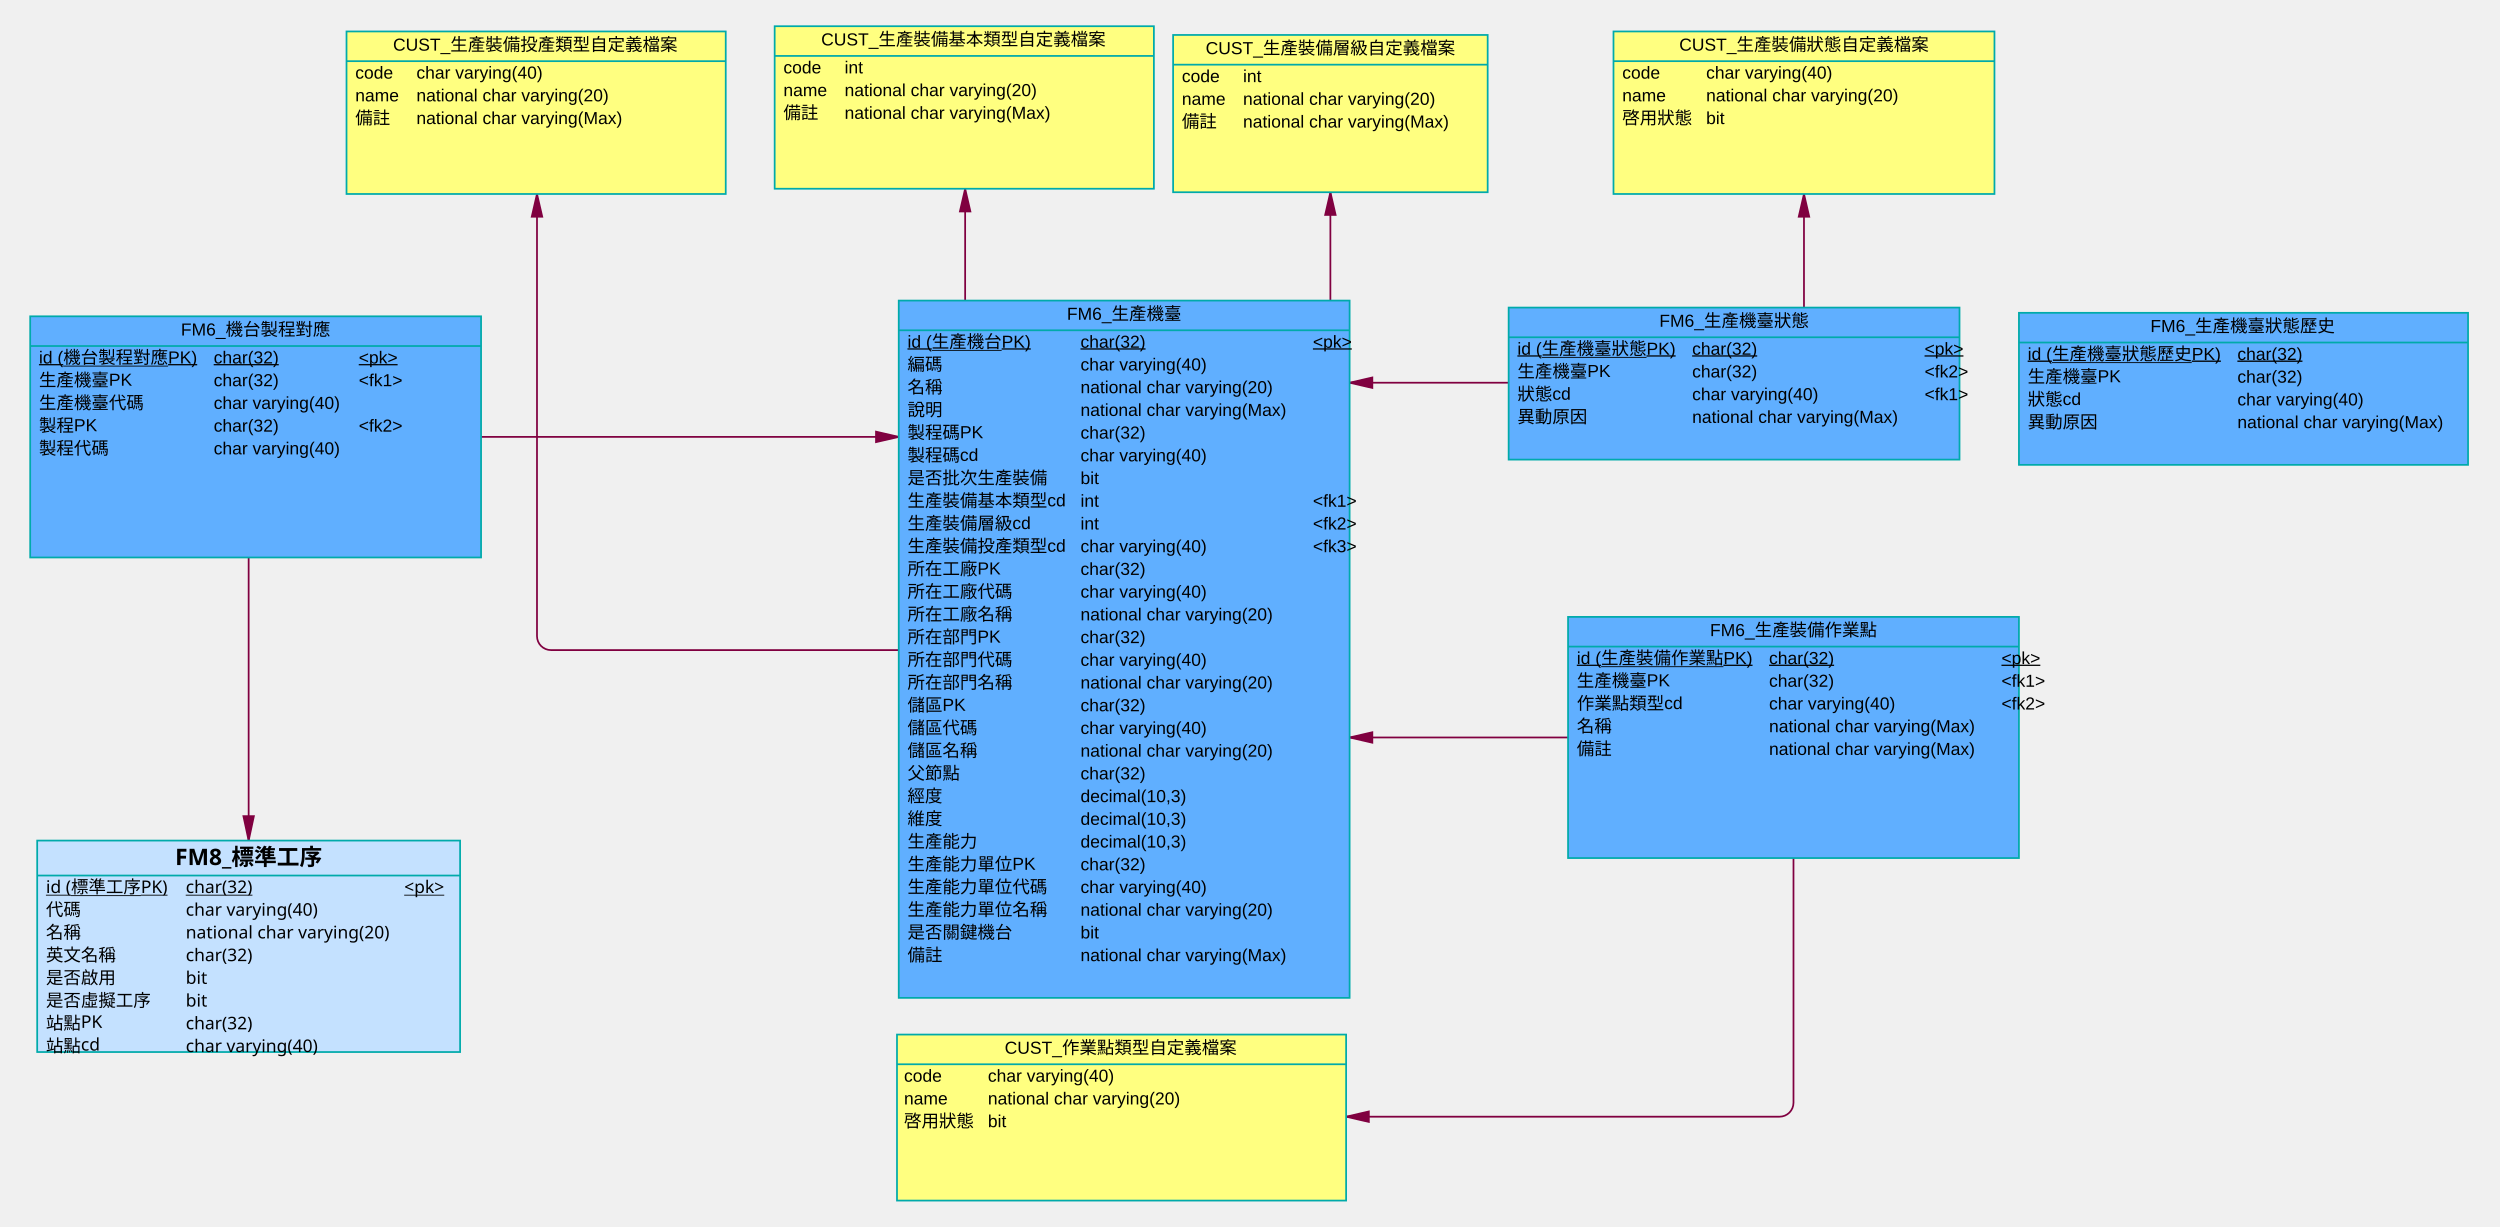
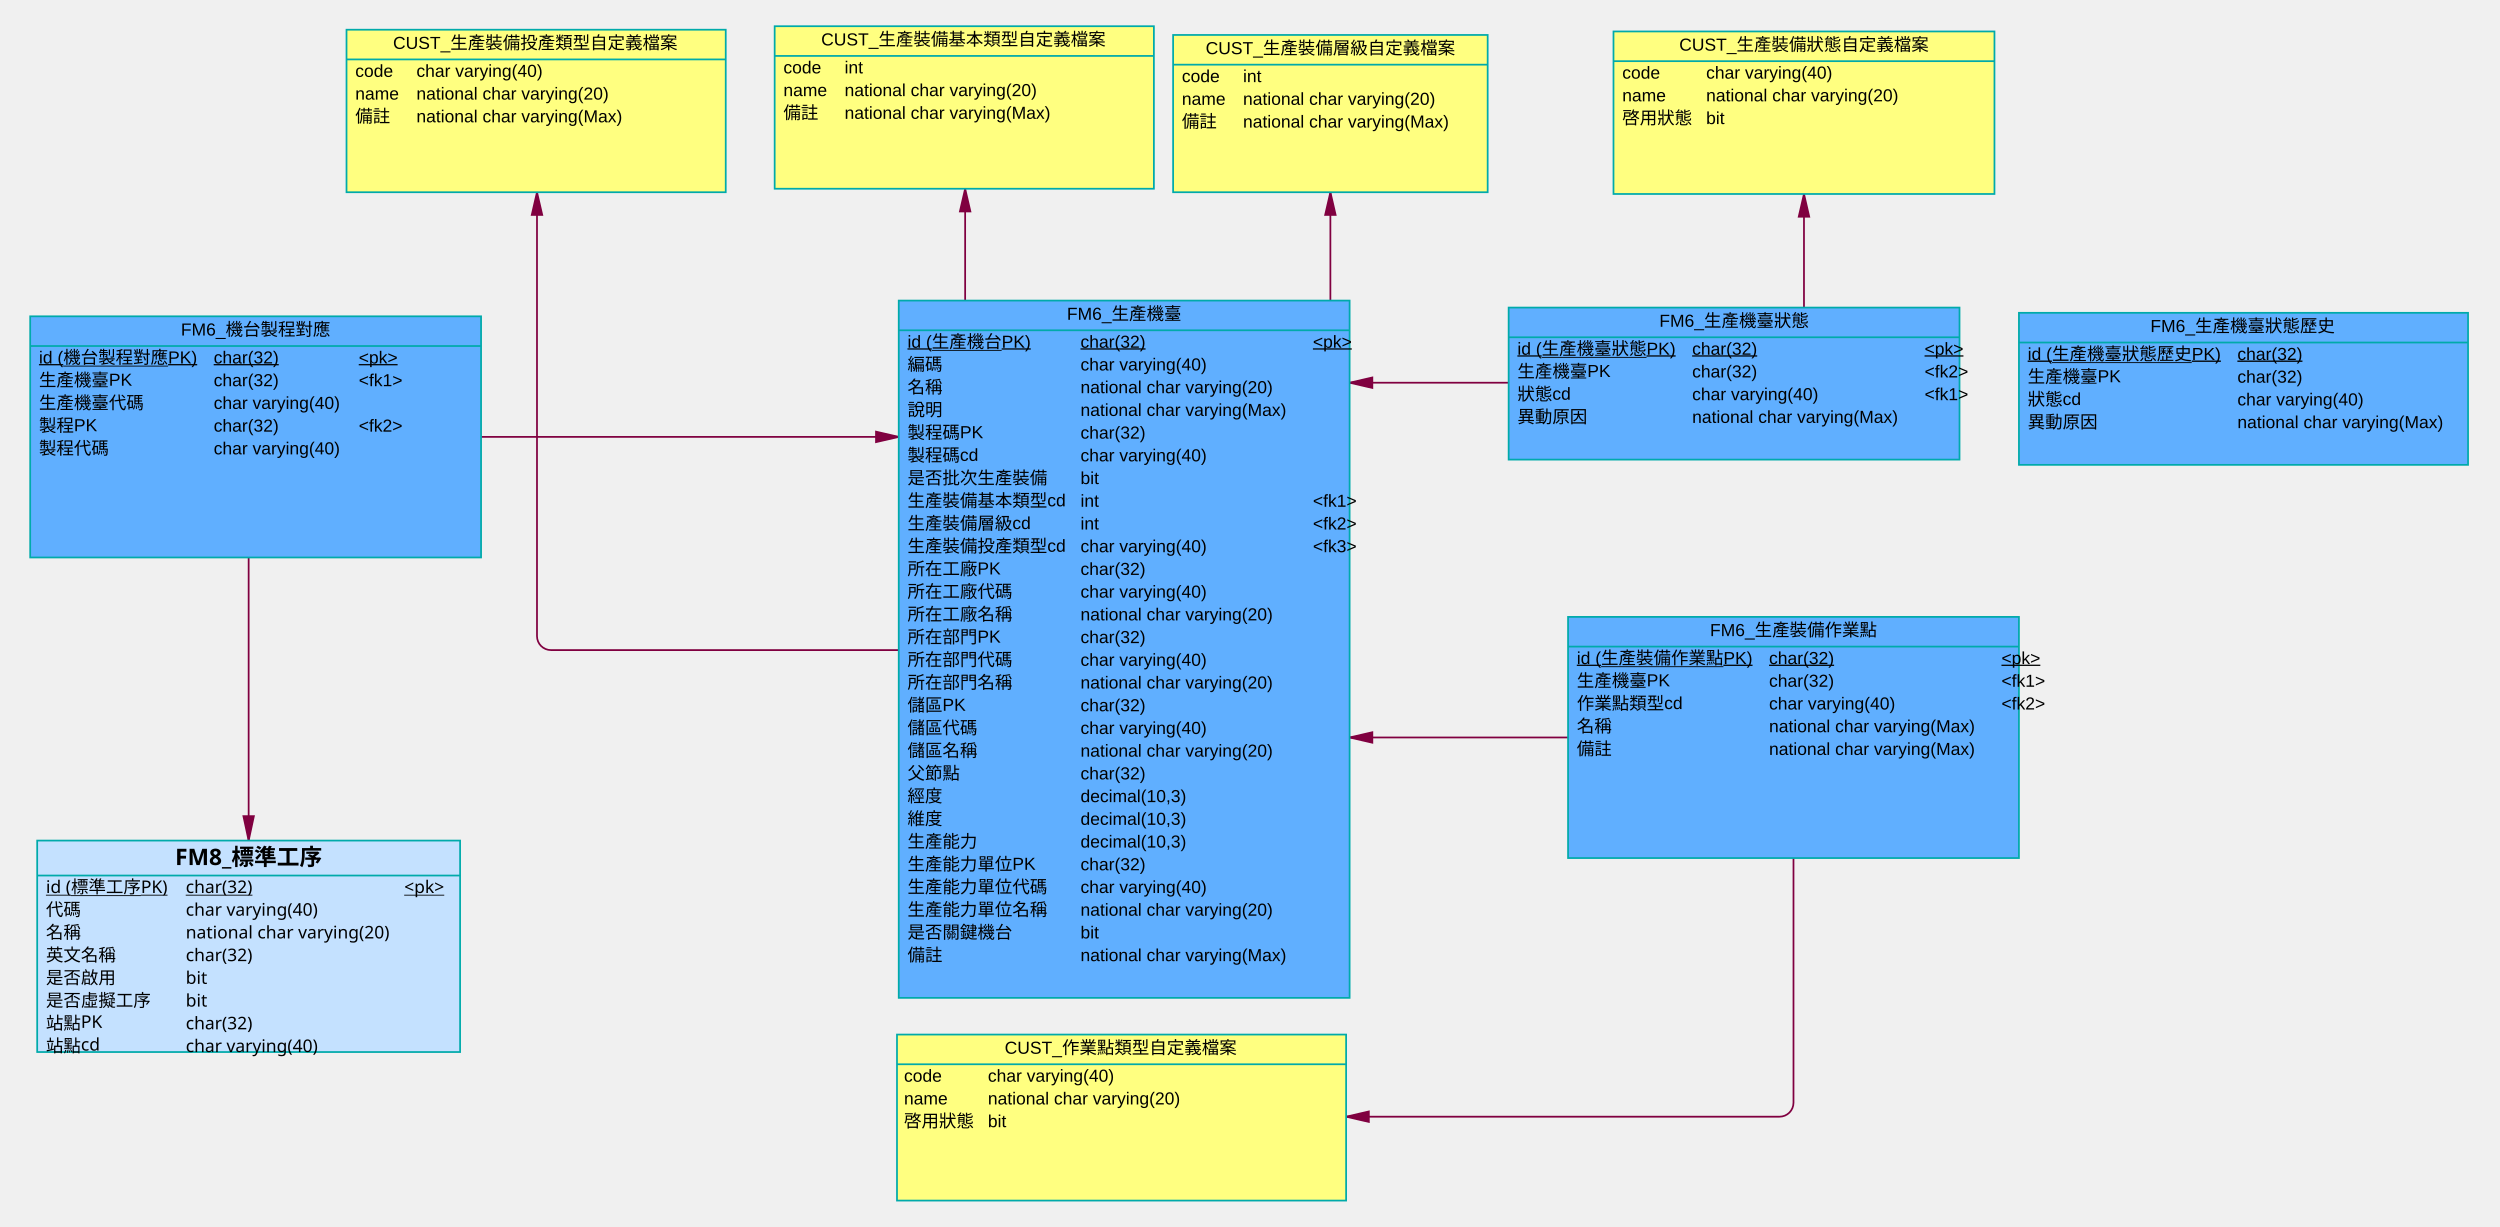
<svg xmlns="http://www.w3.org/2000/svg" xmlns:xlink="http://www.w3.org/1999/xlink" width="377mm" height="185mm" version="1.1" viewBox="0 0 1426 702">
  <polyline fill="none" points="550,172 550,108" stroke="#800040" stroke-width="1" />
  <polygon fill="#800040" points="550,108 553,121 547,121" stroke="#800040" stroke-width="1" stroke-linejoin="miter" />
  <polyline fill="none" points="759,172 759,110" stroke="#800040" stroke-width="1" />
  <polygon fill="#800040" points="759,110 762,123 756,123" stroke="#800040" stroke-width="1" stroke-linejoin="miter" />
  <polyline fill="none" points="1030,176 1030,111" stroke="#800040" stroke-width="1" />
  <polygon fill="#800040" points="1030,111 1033,124 1027,124" stroke="#800040" stroke-width="1" stroke-linejoin="miter" />
  <polyline fill="none" points="861,219 770,219" stroke="#800040" stroke-width="1" />
  <polygon fill="#800040" points="770,219 783,216 783,222" stroke="#800040" stroke-width="1" stroke-linejoin="miter" />
  <polyline fill="none" points="895,422 770,422" stroke="#800040" stroke-width="1" />
  <polygon fill="#800040" points="770,422 783,419 783,425" stroke="#800040" stroke-width="1" stroke-linejoin="miter" />
  <path d="M1024,491 L1024,631 A8,8 0 0,1 1016,639 L768,639" fill="none" stroke="#800040" stroke-width="1" />
  <polygon fill="#800040" points="768,639 781,636 781,642" stroke="#800040" stroke-width="1" stroke-linejoin="miter" />
-   <path d="M512,372 L313,372 A8,8 0 0,1 305,364 L305,111" fill="none" stroke="#800040" stroke-width="1" />
-   <polygon fill="#800040" points="305,111 308,124 302,124" stroke="#800040" stroke-width="1" stroke-linejoin="miter" />
+   <path d="M512,372 L313,372 A8,8 0 0,1 305,364 L305,110" fill="none" stroke="#800040" stroke-width="1" />
+   <polygon fill="#800040" points="305,110 308,123 302,123" stroke="#800040" stroke-width="1" stroke-linejoin="miter" />
  <polyline fill="none" points="273,250 512,250" stroke="#800040" stroke-width="1" />
  <polygon fill="#800040" points="512,250 499,253 499,247" stroke="#800040" stroke-width="1" stroke-linejoin="miter" />
  <polyline fill="none" points="140,319 140,481" stroke="#800040" stroke-width="1" />
  <polygon fill="#800040" points="140,481 137,467 143,467" stroke="#800040" stroke-width="1" stroke-linejoin="miter" />
  <a target="_parent" xlink:href="Fact19.htm#131">
    <rect x="441" y="15" fill="#ffffff" width="0" height="0" stroke="none" stroke-width="0" />
    <rect x="441" y="15" fill="#ffff80" width="217" height="93" stroke="#00aaaa" stroke-width="1" />
    <text x="549" y="26" fill="#000000" font-size="10" font-family="'Arial Unicode MS','Arial'" text-anchor="middle">CUST_生產裝備基本類型自定義檔案</text>
    <line x1="441" x2="658" y1="32" y2="32" stroke="#00aaaa" stroke-width="1" />
    <text x="446" y="42" fill="#000000" font-size="10" font-family="'Arial Unicode MS','Arial'" text-anchor="start">code</text>
    <text x="446" y="55" fill="#000000" font-size="10" font-family="'Arial Unicode MS','Arial'" text-anchor="start">name</text>
    <text x="446" y="68" fill="#000000" font-size="10" font-family="'Arial Unicode MS','Arial'" text-anchor="start">備註</text>
    <text x="481" y="42" fill="#000000" font-size="10" font-family="'Arial Unicode MS','Arial'" text-anchor="start">int</text>
    <text x="481" y="55" fill="#000000" font-size="10" font-family="'Arial Unicode MS','Arial'" text-anchor="start">national char varying(20)</text>
    <text x="481" y="68" fill="#000000" font-size="10" font-family="'Arial Unicode MS','Arial'" text-anchor="start">national char varying(Max)</text>
  </a>
  <a target="_parent" xlink:href="Fact20.htm#160">
    <rect x="669" y="20" fill="#ffffff" width="0" height="0" stroke="none" stroke-width="0" />
    <rect x="669" y="20" fill="#ffff80" width="180" height="90" stroke="#00aaaa" stroke-width="1" />
    <text x="759" y="31" fill="#000000" font-size="10" font-family="'Arial Unicode MS','Arial'" text-anchor="middle">CUST_生產裝備層級自定義檔案</text>
    <line x1="669" x2="849" y1="37" y2="37" stroke="#00aaaa" stroke-width="1" />
    <text x="674" y="47" fill="#000000" font-size="10" font-family="'Arial Unicode MS','Arial'" text-anchor="start">code</text>
    <text x="674" y="60" fill="#000000" font-size="10" font-family="'Arial Unicode MS','Arial'" text-anchor="start">name</text>
    <text x="674" y="73" fill="#000000" font-size="10" font-family="'Arial Unicode MS','Arial'" text-anchor="start">備註</text>
    <text x="709" y="47" fill="#000000" font-size="10" font-family="'Arial Unicode MS','Arial'" text-anchor="start">int</text>
    <text x="709" y="60" fill="#000000" font-size="10" font-family="'Arial Unicode MS','Arial'" text-anchor="start">national char varying(20)</text>
    <text x="709" y="73" fill="#000000" font-size="10" font-family="'Arial Unicode MS','Arial'" text-anchor="start">national char varying(Max)</text>
  </a>
  <a target="_parent" xlink:href="Fact40.htm#1156">
    <rect x="512" y="172" fill="#ffffff" width="0" height="0" stroke="none" stroke-width="0" />
    <rect x="512" y="172" fill="#60afff" width="258" height="399" stroke="#00aaaa" stroke-width="1" />
    <text x="641" y="183" fill="#000000" font-size="10" font-family="'Arial Unicode MS','Arial'" text-anchor="middle">FM6_生產機臺</text>
    <line x1="512" x2="770" y1="189" y2="189" stroke="#00aaaa" stroke-width="1" />
    <text x="517" y="199" fill="#000000" font-size="10" font-family="'Arial Unicode MS','Arial'" text-anchor="start" text-decoration="underline">id (生產機台PK)</text>
    <text x="517" y="212" fill="#000000" font-size="10" font-family="'Arial Unicode MS','Arial'" text-anchor="start">編碼</text>
    <text x="517" y="225" fill="#000000" font-size="10" font-family="'Arial Unicode MS','Arial'" text-anchor="start">名稱</text>
    <text x="517" y="238" fill="#000000" font-size="10" font-family="'Arial Unicode MS','Arial'" text-anchor="start">說明</text>
    <text x="517" y="251" fill="#000000" font-size="10" font-family="'Arial Unicode MS','Arial'" text-anchor="start">製程碼PK</text>
    <text x="517" y="264" fill="#000000" font-size="10" font-family="'Arial Unicode MS','Arial'" text-anchor="start">製程碼cd</text>
    <text x="517" y="277" fill="#000000" font-size="10" font-family="'Arial Unicode MS','Arial'" text-anchor="start">是否批次生產裝備</text>
    <text x="517" y="290" fill="#000000" font-size="10" font-family="'Arial Unicode MS','Arial'" text-anchor="start">生產裝備基本類型cd</text>
    <text x="517" y="303" fill="#000000" font-size="10" font-family="'Arial Unicode MS','Arial'" text-anchor="start">生產裝備層級cd</text>
    <text x="517" y="316" fill="#000000" font-size="10" font-family="'Arial Unicode MS','Arial'" text-anchor="start">生產裝備投產類型cd</text>
    <text x="517" y="329" fill="#000000" font-size="10" font-family="'Arial Unicode MS','Arial'" text-anchor="start">所在工廠PK</text>
    <text x="517" y="342" fill="#000000" font-size="10" font-family="'Arial Unicode MS','Arial'" text-anchor="start">所在工廠代碼</text>
    <text x="517" y="355" fill="#000000" font-size="10" font-family="'Arial Unicode MS','Arial'" text-anchor="start">所在工廠名稱</text>
    <text x="517" y="368" fill="#000000" font-size="10" font-family="'Arial Unicode MS','Arial'" text-anchor="start">所在部門PK</text>
    <text x="517" y="381" fill="#000000" font-size="10" font-family="'Arial Unicode MS','Arial'" text-anchor="start">所在部門代碼</text>
    <text x="517" y="394" fill="#000000" font-size="10" font-family="'Arial Unicode MS','Arial'" text-anchor="start">所在部門名稱</text>
    <text x="517" y="407" fill="#000000" font-size="10" font-family="'Arial Unicode MS','Arial'" text-anchor="start">儲區PK</text>
    <text x="517" y="420" fill="#000000" font-size="10" font-family="'Arial Unicode MS','Arial'" text-anchor="start">儲區代碼</text>
    <text x="517" y="433" fill="#000000" font-size="10" font-family="'Arial Unicode MS','Arial'" text-anchor="start">儲區名稱</text>
    <text x="517" y="446" fill="#000000" font-size="10" font-family="'Arial Unicode MS','Arial'" text-anchor="start">父節點</text>
    <text x="517" y="459" fill="#000000" font-size="10" font-family="'Arial Unicode MS','Arial'" text-anchor="start">經度</text>
    <text x="517" y="472" fill="#000000" font-size="10" font-family="'Arial Unicode MS','Arial'" text-anchor="start">維度</text>
    <text x="517" y="485" fill="#000000" font-size="10" font-family="'Arial Unicode MS','Arial'" text-anchor="start">生產能力</text>
    <text x="517" y="498" fill="#000000" font-size="10" font-family="'Arial Unicode MS','Arial'" text-anchor="start">生產能力單位PK</text>
    <text x="517" y="511" fill="#000000" font-size="10" font-family="'Arial Unicode MS','Arial'" text-anchor="start">生產能力單位代碼</text>
    <text x="517" y="524" fill="#000000" font-size="10" font-family="'Arial Unicode MS','Arial'" text-anchor="start">生產能力單位名稱</text>
    <text x="517" y="537" fill="#000000" font-size="10" font-family="'Arial Unicode MS','Arial'" text-anchor="start">是否關鍵機台</text>
    <text x="517" y="550" fill="#000000" font-size="10" font-family="'Arial Unicode MS','Arial'" text-anchor="start">備註</text>
    <text x="616" y="199" fill="#000000" font-size="10" font-family="'Arial Unicode MS','Arial'" text-anchor="start" text-decoration="underline">char(32)</text>
    <text x="616" y="212" fill="#000000" font-size="10" font-family="'Arial Unicode MS','Arial'" text-anchor="start">char varying(40)</text>
    <text x="616" y="225" fill="#000000" font-size="10" font-family="'Arial Unicode MS','Arial'" text-anchor="start">national char varying(20)</text>
    <text x="616" y="238" fill="#000000" font-size="10" font-family="'Arial Unicode MS','Arial'" text-anchor="start">national char varying(Max)</text>
    <text x="616" y="251" fill="#000000" font-size="10" font-family="'Arial Unicode MS','Arial'" text-anchor="start">char(32)</text>
    <text x="616" y="264" fill="#000000" font-size="10" font-family="'Arial Unicode MS','Arial'" text-anchor="start">char varying(40)</text>
    <text x="616" y="277" fill="#000000" font-size="10" font-family="'Arial Unicode MS','Arial'" text-anchor="start">bit</text>
    <text x="616" y="290" fill="#000000" font-size="10" font-family="'Arial Unicode MS','Arial'" text-anchor="start">int</text>
    <text x="616" y="303" fill="#000000" font-size="10" font-family="'Arial Unicode MS','Arial'" text-anchor="start">int</text>
    <text x="616" y="316" fill="#000000" font-size="10" font-family="'Arial Unicode MS','Arial'" text-anchor="start">char varying(40)</text>
    <text x="616" y="329" fill="#000000" font-size="10" font-family="'Arial Unicode MS','Arial'" text-anchor="start">char(32)</text>
    <text x="616" y="342" fill="#000000" font-size="10" font-family="'Arial Unicode MS','Arial'" text-anchor="start">char varying(40)</text>
    <text x="616" y="355" fill="#000000" font-size="10" font-family="'Arial Unicode MS','Arial'" text-anchor="start">national char varying(20)</text>
    <text x="616" y="368" fill="#000000" font-size="10" font-family="'Arial Unicode MS','Arial'" text-anchor="start">char(32)</text>
    <text x="616" y="381" fill="#000000" font-size="10" font-family="'Arial Unicode MS','Arial'" text-anchor="start">char varying(40)</text>
    <text x="616" y="394" fill="#000000" font-size="10" font-family="'Arial Unicode MS','Arial'" text-anchor="start">national char varying(20)</text>
    <text x="616" y="407" fill="#000000" font-size="10" font-family="'Arial Unicode MS','Arial'" text-anchor="start">char(32)</text>
    <text x="616" y="420" fill="#000000" font-size="10" font-family="'Arial Unicode MS','Arial'" text-anchor="start">char varying(40)</text>
    <text x="616" y="433" fill="#000000" font-size="10" font-family="'Arial Unicode MS','Arial'" text-anchor="start">national char varying(20)</text>
    <text x="616" y="446" fill="#000000" font-size="10" font-family="'Arial Unicode MS','Arial'" text-anchor="start">char(32)</text>
    <text x="616" y="459" fill="#000000" font-size="10" font-family="'Arial Unicode MS','Arial'" text-anchor="start">decimal(10,3)</text>
    <text x="616" y="472" fill="#000000" font-size="10" font-family="'Arial Unicode MS','Arial'" text-anchor="start">decimal(10,3)</text>
    <text x="616" y="485" fill="#000000" font-size="10" font-family="'Arial Unicode MS','Arial'" text-anchor="start">decimal(10,3)</text>
    <text x="616" y="498" fill="#000000" font-size="10" font-family="'Arial Unicode MS','Arial'" text-anchor="start">char(32)</text>
    <text x="616" y="511" fill="#000000" font-size="10" font-family="'Arial Unicode MS','Arial'" text-anchor="start">char varying(40)</text>
    <text x="616" y="524" fill="#000000" font-size="10" font-family="'Arial Unicode MS','Arial'" text-anchor="start">national char varying(20)</text>
    <text x="616" y="537" fill="#000000" font-size="10" font-family="'Arial Unicode MS','Arial'" text-anchor="start">bit</text>
    <text x="616" y="550" fill="#000000" font-size="10" font-family="'Arial Unicode MS','Arial'" text-anchor="start">national char varying(Max)</text>
    <text x="749" y="199" fill="#000000" font-size="10" font-family="'Arial Unicode MS','Arial'" text-anchor="start" text-decoration="underline">&lt;pk&gt;</text>
    <text x="749" y="290" fill="#000000" font-size="10" font-family="'Arial Unicode MS','Arial'" text-anchor="start">&lt;fk1&gt;</text>
    <text x="749" y="303" fill="#000000" font-size="10" font-family="'Arial Unicode MS','Arial'" text-anchor="start">&lt;fk2&gt;</text>
    <text x="749" y="316" fill="#000000" font-size="10" font-family="'Arial Unicode MS','Arial'" text-anchor="start">&lt;fk3&gt;</text>
  </a>
  <a target="_parent" xlink:href="Fact22.htm#218">
    <rect x="921" y="18" fill="#ffffff" width="0" height="0" stroke="none" stroke-width="0" />
    <rect x="921" y="18" fill="#ffff80" width="218" height="93" stroke="#00aaaa" stroke-width="1" />
    <text x="1030" y="29" fill="#000000" font-size="10" font-family="'Arial Unicode MS','Arial'" text-anchor="middle">CUST_生產裝備狀態自定義檔案</text>
    <line x1="921" x2="1139" y1="35" y2="35" stroke="#00aaaa" stroke-width="1" />
    <text x="926" y="45" fill="#000000" font-size="10" font-family="'Arial Unicode MS','Arial'" text-anchor="start">code</text>
    <text x="926" y="58" fill="#000000" font-size="10" font-family="'Arial Unicode MS','Arial'" text-anchor="start">name</text>
    <text x="926" y="71" fill="#000000" font-size="10" font-family="'Arial Unicode MS','Arial'" text-anchor="start">啓用狀態</text>
    <text x="974" y="45" fill="#000000" font-size="10" font-family="'Arial Unicode MS','Arial'" text-anchor="start">char varying(40)</text>
    <text x="974" y="58" fill="#000000" font-size="10" font-family="'Arial Unicode MS','Arial'" text-anchor="start">national char varying(20)</text>
    <text x="974" y="71" fill="#000000" font-size="10" font-family="'Arial Unicode MS','Arial'" text-anchor="start">bit</text>
  </a>
  <a target="_parent" xlink:href="Fact41.htm#1346">
    <rect x="861" y="176" fill="#ffffff" width="0" height="0" stroke="none" stroke-width="0" />
    <rect x="861" y="176" fill="#60afff" width="258" height="87" stroke="#00aaaa" stroke-width="1" />
    <text x="990" y="187" fill="#000000" font-size="10" font-family="'Arial Unicode MS','Arial'" text-anchor="middle">FM6_生產機臺狀態</text>
    <line x1="861" x2="1119" y1="193" y2="193" stroke="#00aaaa" stroke-width="1" />
    <text x="866" y="203" fill="#000000" font-size="10" font-family="'Arial Unicode MS','Arial'" text-anchor="start" text-decoration="underline">id (生產機臺狀態PK)</text>
    <text x="866" y="216" fill="#000000" font-size="10" font-family="'Arial Unicode MS','Arial'" text-anchor="start">生產機臺PK</text>
    <text x="866" y="229" fill="#000000" font-size="10" font-family="'Arial Unicode MS','Arial'" text-anchor="start">狀態cd</text>
    <text x="866" y="242" fill="#000000" font-size="10" font-family="'Arial Unicode MS','Arial'" text-anchor="start">異動原因</text>
    <text x="966" y="203" fill="#000000" font-size="10" font-family="'Arial Unicode MS','Arial'" text-anchor="start" text-decoration="underline">char(32)</text>
    <text x="966" y="216" fill="#000000" font-size="10" font-family="'Arial Unicode MS','Arial'" text-anchor="start">char(32)</text>
    <text x="966" y="229" fill="#000000" font-size="10" font-family="'Arial Unicode MS','Arial'" text-anchor="start">char varying(40)</text>
    <text x="966" y="242" fill="#000000" font-size="10" font-family="'Arial Unicode MS','Arial'" text-anchor="start">national char varying(Max)</text>
    <text x="1099" y="203" fill="#000000" font-size="10" font-family="'Arial Unicode MS','Arial'" text-anchor="start" text-decoration="underline">&lt;pk&gt;</text>
    <text x="1099" y="216" fill="#000000" font-size="10" font-family="'Arial Unicode MS','Arial'" text-anchor="start">&lt;fk2&gt;</text>
    <text x="1099" y="229" fill="#000000" font-size="10" font-family="'Arial Unicode MS','Arial'" text-anchor="start">&lt;fk1&gt;</text>
  </a>
  <a target="_parent" xlink:href="Fact15.htm#14">
    <rect x="511" y="592" fill="#ffffff" width="0" height="0" stroke="none" stroke-width="0" />
    <rect x="511" y="592" fill="#ffff80" width="257" height="95" stroke="#00aaaa" stroke-width="1" />
    <text x="639" y="603" fill="#000000" font-size="10" font-family="'Arial Unicode MS','Arial'" text-anchor="middle">CUST_作業點類型自定義檔案</text>
    <line x1="511" x2="768" y1="609" y2="609" stroke="#00aaaa" stroke-width="1" />
    <text x="515" y="619" fill="#000000" font-size="10" font-family="'Arial Unicode MS','Arial'" text-anchor="start">code</text>
    <text x="515" y="632" fill="#000000" font-size="10" font-family="'Arial Unicode MS','Arial'" text-anchor="start">name</text>
    <text x="515" y="645" fill="#000000" font-size="10" font-family="'Arial Unicode MS','Arial'" text-anchor="start">啓用狀態</text>
    <text x="563" y="619" fill="#000000" font-size="10" font-family="'Arial Unicode MS','Arial'" text-anchor="start">char varying(40)</text>
    <text x="563" y="632" fill="#000000" font-size="10" font-family="'Arial Unicode MS','Arial'" text-anchor="start">national char varying(20)</text>
    <text x="563" y="645" fill="#000000" font-size="10" font-family="'Arial Unicode MS','Arial'" text-anchor="start">bit</text>
  </a>
  <a target="_parent" xlink:href="Fact43.htm#1428">
    <rect x="895" y="353" fill="#ffffff" width="0" height="0" stroke="none" stroke-width="0" />
    <rect x="895" y="353" fill="#60afff" width="258" height="138" stroke="#00aaaa" stroke-width="1" />
    <text x="1024" y="364" fill="#000000" font-size="10" font-family="'Arial Unicode MS','Arial'" text-anchor="middle">FM6_生產裝備作業點</text>
    <line x1="895" x2="1153" y1="370" y2="370" stroke="#00aaaa" stroke-width="1" />
    <text x="900" y="380" fill="#000000" font-size="10" font-family="'Arial Unicode MS','Arial'" text-anchor="start" text-decoration="underline">id (生產裝備作業點PK)</text>
    <text x="900" y="393" fill="#000000" font-size="10" font-family="'Arial Unicode MS','Arial'" text-anchor="start">生產機臺PK</text>
    <text x="900" y="406" fill="#000000" font-size="10" font-family="'Arial Unicode MS','Arial'" text-anchor="start">作業點類型cd</text>
    <text x="900" y="419" fill="#000000" font-size="10" font-family="'Arial Unicode MS','Arial'" text-anchor="start">名稱</text>
    <text x="900" y="432" fill="#000000" font-size="10" font-family="'Arial Unicode MS','Arial'" text-anchor="start">備註</text>
    <text x="1010" y="380" fill="#000000" font-size="10" font-family="'Arial Unicode MS','Arial'" text-anchor="start" text-decoration="underline">char(32)</text>
    <text x="1010" y="393" fill="#000000" font-size="10" font-family="'Arial Unicode MS','Arial'" text-anchor="start">char(32)</text>
    <text x="1010" y="406" fill="#000000" font-size="10" font-family="'Arial Unicode MS','Arial'" text-anchor="start">char varying(40)</text>
    <text x="1010" y="419" fill="#000000" font-size="10" font-family="'Arial Unicode MS','Arial'" text-anchor="start">national char varying(Max)</text>
    <text x="1010" y="432" fill="#000000" font-size="10" font-family="'Arial Unicode MS','Arial'" text-anchor="start">national char varying(Max)</text>
    <text x="1143" y="380" fill="#000000" font-size="10" font-family="'Arial Unicode MS','Arial'" text-anchor="start" text-decoration="underline">&lt;pk&gt;</text>
    <text x="1143" y="393" fill="#000000" font-size="10" font-family="'Arial Unicode MS','Arial'" text-anchor="start">&lt;fk1&gt;</text>
    <text x="1143" y="406" fill="#000000" font-size="10" font-family="'Arial Unicode MS','Arial'" text-anchor="start">&lt;fk2&gt;</text>
  </a>
  <a target="_parent" xlink:href="Fact21.htm#189">
-     <rect x="196" y="18" fill="#ffffff" width="0" height="0" stroke="none" stroke-width="0" />
-     <rect x="196" y="18" fill="#ffff80" width="217" height="93" stroke="#00aaaa" stroke-width="1" />
-     <text x="304" y="29" fill="#000000" font-size="10" font-family="'Arial Unicode MS','Arial'" text-anchor="middle">CUST_生產裝備投產類型自定義檔案</text>
-     <line x1="196" x2="413" y1="35" y2="35" stroke="#00aaaa" stroke-width="1" />
-     <text x="201" y="45" fill="#000000" font-size="10" font-family="'Arial Unicode MS','Arial'" text-anchor="start">code</text>
-     <text x="201" y="58" fill="#000000" font-size="10" font-family="'Arial Unicode MS','Arial'" text-anchor="start">name</text>
-     <text x="201" y="71" fill="#000000" font-size="10" font-family="'Arial Unicode MS','Arial'" text-anchor="start">備註</text>
-     <text x="236" y="45" fill="#000000" font-size="10" font-family="'Arial Unicode MS','Arial'" text-anchor="start">char varying(40)</text>
-     <text x="236" y="58" fill="#000000" font-size="10" font-family="'Arial Unicode MS','Arial'" text-anchor="start">national char varying(20)</text>
-     <text x="236" y="71" fill="#000000" font-size="10" font-family="'Arial Unicode MS','Arial'" text-anchor="start">national char varying(Max)</text>
+     <rect x="196" y="17" fill="#ffffff" width="0" height="0" stroke="none" stroke-width="0" />
+     <rect x="196" y="17" fill="#ffff80" width="217" height="93" stroke="#00aaaa" stroke-width="1" />
+     <text x="304" y="28" fill="#000000" font-size="10" font-family="'Arial Unicode MS','Arial'" text-anchor="middle">CUST_生產裝備投產類型自定義檔案</text>
+     <line x1="196" x2="413" y1="34" y2="34" stroke="#00aaaa" stroke-width="1" />
+     <text x="201" y="44" fill="#000000" font-size="10" font-family="'Arial Unicode MS','Arial'" text-anchor="start">code</text>
+     <text x="201" y="57" fill="#000000" font-size="10" font-family="'Arial Unicode MS','Arial'" text-anchor="start">name</text>
+     <text x="201" y="70" fill="#000000" font-size="10" font-family="'Arial Unicode MS','Arial'" text-anchor="start">備註</text>
+     <text x="236" y="44" fill="#000000" font-size="10" font-family="'Arial Unicode MS','Arial'" text-anchor="start">char varying(40)</text>
+     <text x="236" y="57" fill="#000000" font-size="10" font-family="'Arial Unicode MS','Arial'" text-anchor="start">national char varying(20)</text>
+     <text x="236" y="70" fill="#000000" font-size="10" font-family="'Arial Unicode MS','Arial'" text-anchor="start">national char varying(Max)</text>
  </a>
  <a target="_parent" xlink:href="Fact38.htm#1046">
    <rect x="15" y="181" fill="#ffffff" width="0" height="0" stroke="none" stroke-width="0" />
    <rect x="15" y="181" fill="#60afff" width="258" height="138" stroke="#00aaaa" stroke-width="1" />
    <text x="144" y="192" fill="#000000" font-size="10" font-family="'Arial Unicode MS','Arial'" text-anchor="middle">FM6_機台製程對應</text>
    <line x1="15" x2="273" y1="198" y2="198" stroke="#00aaaa" stroke-width="1" />
    <text x="20" y="208" fill="#000000" font-size="10" font-family="'Arial Unicode MS','Arial'" text-anchor="start" text-decoration="underline">id (機台製程對應PK)</text>
    <text x="20" y="221" fill="#000000" font-size="10" font-family="'Arial Unicode MS','Arial'" text-anchor="start">生產機臺PK</text>
    <text x="20" y="234" fill="#000000" font-size="10" font-family="'Arial Unicode MS','Arial'" text-anchor="start">生產機臺代碼</text>
    <text x="20" y="247" fill="#000000" font-size="10" font-family="'Arial Unicode MS','Arial'" text-anchor="start">製程PK</text>
    <text x="20" y="260" fill="#000000" font-size="10" font-family="'Arial Unicode MS','Arial'" text-anchor="start">製程代碼</text>
    <text x="120" y="208" fill="#000000" font-size="10" font-family="'Arial Unicode MS','Arial'" text-anchor="start" text-decoration="underline">char(32)</text>
    <text x="120" y="221" fill="#000000" font-size="10" font-family="'Arial Unicode MS','Arial'" text-anchor="start">char(32)</text>
    <text x="120" y="234" fill="#000000" font-size="10" font-family="'Arial Unicode MS','Arial'" text-anchor="start">char varying(40)</text>
    <text x="120" y="247" fill="#000000" font-size="10" font-family="'Arial Unicode MS','Arial'" text-anchor="start">char(32)</text>
    <text x="120" y="260" fill="#000000" font-size="10" font-family="'Arial Unicode MS','Arial'" text-anchor="start">char varying(40)</text>
    <text x="203" y="208" fill="#000000" font-size="10" font-family="'Arial Unicode MS','Arial'" text-anchor="start" text-decoration="underline">&lt;pk&gt;</text>
    <text x="203" y="221" fill="#000000" font-size="10" font-family="'Arial Unicode MS','Arial'" text-anchor="start">&lt;fk1&gt;</text>
    <text x="203" y="247" fill="#000000" font-size="10" font-family="'Arial Unicode MS','Arial'" text-anchor="start">&lt;fk2&gt;</text>
  </a>
  <a target="_parent" xlink:href="Fact49.htm#1889">
    <rect x="19" y="481" fill="#ffffff" width="0" height="0" stroke="none" stroke-width="0" />
    <rect x="19" y="481" fill="#c4e1ff" width="242" height="121" stroke="#00aaaa" stroke-width="1" />
    <text x="140" y="495" fill="#000000" font-size="13" font-family="'Arial Unicode MS','微軟雅黑'" font-weight="bold" text-anchor="middle">FM8_標準工序</text>
    <line x1="19" x2="261" y1="501" y2="501" stroke="#00aaaa" stroke-width="1" />
    <text x="24" y="511" fill="#000000" font-size="10" font-family="'Arial Unicode MS','微軟雅黑'" text-anchor="start" text-decoration="underline">id (標準工序PK)</text>
    <text x="24" y="524" fill="#000000" font-size="10" font-family="'Arial Unicode MS','微軟雅黑'" text-anchor="start">代碼</text>
    <text x="24" y="537" fill="#000000" font-size="10" font-family="'Arial Unicode MS','微軟雅黑'" text-anchor="start">名稱</text>
    <text x="24" y="550" fill="#000000" font-size="10" font-family="'Arial Unicode MS','微軟雅黑'" text-anchor="start">英文名稱</text>
    <text x="24" y="563" fill="#000000" font-size="10" font-family="'Arial Unicode MS','微軟雅黑'" text-anchor="start">是否啟用</text>
    <text x="24" y="576" fill="#000000" font-size="10" font-family="'Arial Unicode MS','微軟雅黑'" text-anchor="start">是否虛擬工序</text>
    <text x="24" y="589" fill="#000000" font-size="10" font-family="'Arial Unicode MS','微軟雅黑'" text-anchor="start">站點PK</text>
    <text x="24" y="602" fill="#000000" font-size="10" font-family="'Arial Unicode MS','微軟雅黑'" text-anchor="start">站點cd</text>
    <text x="104" y="511" fill="#000000" font-size="10" font-family="'Arial Unicode MS','微軟雅黑'" text-anchor="start" text-decoration="underline">char(32)</text>
    <text x="104" y="524" fill="#000000" font-size="10" font-family="'Arial Unicode MS','微軟雅黑'" text-anchor="start">char varying(40)</text>
    <text x="104" y="537" fill="#000000" font-size="10" font-family="'Arial Unicode MS','微軟雅黑'" text-anchor="start">national char varying(20)</text>
    <text x="104" y="550" fill="#000000" font-size="10" font-family="'Arial Unicode MS','微軟雅黑'" text-anchor="start">char(32)</text>
    <text x="104" y="563" fill="#000000" font-size="10" font-family="'Arial Unicode MS','微軟雅黑'" text-anchor="start">bit</text>
    <text x="104" y="576" fill="#000000" font-size="10" font-family="'Arial Unicode MS','微軟雅黑'" text-anchor="start">bit</text>
    <text x="104" y="589" fill="#000000" font-size="10" font-family="'Arial Unicode MS','微軟雅黑'" text-anchor="start">char(32)</text>
    <text x="104" y="602" fill="#000000" font-size="10" font-family="'Arial Unicode MS','微軟雅黑'" text-anchor="start">char varying(40)</text>
    <text x="229" y="511" fill="#000000" font-size="10" font-family="'Arial Unicode MS','微軟雅黑'" text-anchor="start" text-decoration="underline">&lt;pk&gt;</text>
  </a>
  <a target="_parent" xlink:href="Fact42.htm#1389">
    <rect x="1153" y="179" fill="#ffffff" width="0" height="0" stroke="none" stroke-width="0" />
    <rect x="1153" y="179" fill="#60afff" width="257" height="87" stroke="#00aaaa" stroke-width="1" />
    <text x="1281" y="190" fill="#000000" font-size="10" font-family="'Arial Unicode MS','Arial'" text-anchor="middle">FM6_生產機臺狀態歷史</text>
    <line x1="1153" x2="1410" y1="196" y2="196" stroke="#00aaaa" stroke-width="1" />
    <text x="1158" y="206" fill="#000000" font-size="10" font-family="'Arial Unicode MS','Arial'" text-anchor="start" text-decoration="underline">id (生產機臺狀態歷史PK)</text>
    <text x="1158" y="219" fill="#000000" font-size="10" font-family="'Arial Unicode MS','Arial'" text-anchor="start">生產機臺PK</text>
    <text x="1158" y="232" fill="#000000" font-size="10" font-family="'Arial Unicode MS','Arial'" text-anchor="start">狀態cd</text>
    <text x="1158" y="245" fill="#000000" font-size="10" font-family="'Arial Unicode MS','Arial'" text-anchor="start">異動原因</text>
    <text x="1278" y="206" fill="#000000" font-size="10" font-family="'Arial Unicode MS','Arial'" text-anchor="start" text-decoration="underline">char(32)</text>
    <text x="1278" y="219" fill="#000000" font-size="10" font-family="'Arial Unicode MS','Arial'" text-anchor="start">char(32)</text>
    <text x="1278" y="232" fill="#000000" font-size="10" font-family="'Arial Unicode MS','Arial'" text-anchor="start">char varying(40)</text>
    <text x="1278" y="245" fill="#000000" font-size="10" font-family="'Arial Unicode MS','Arial'" text-anchor="start">national char varying(Max)</text>
  </a>
</svg>
